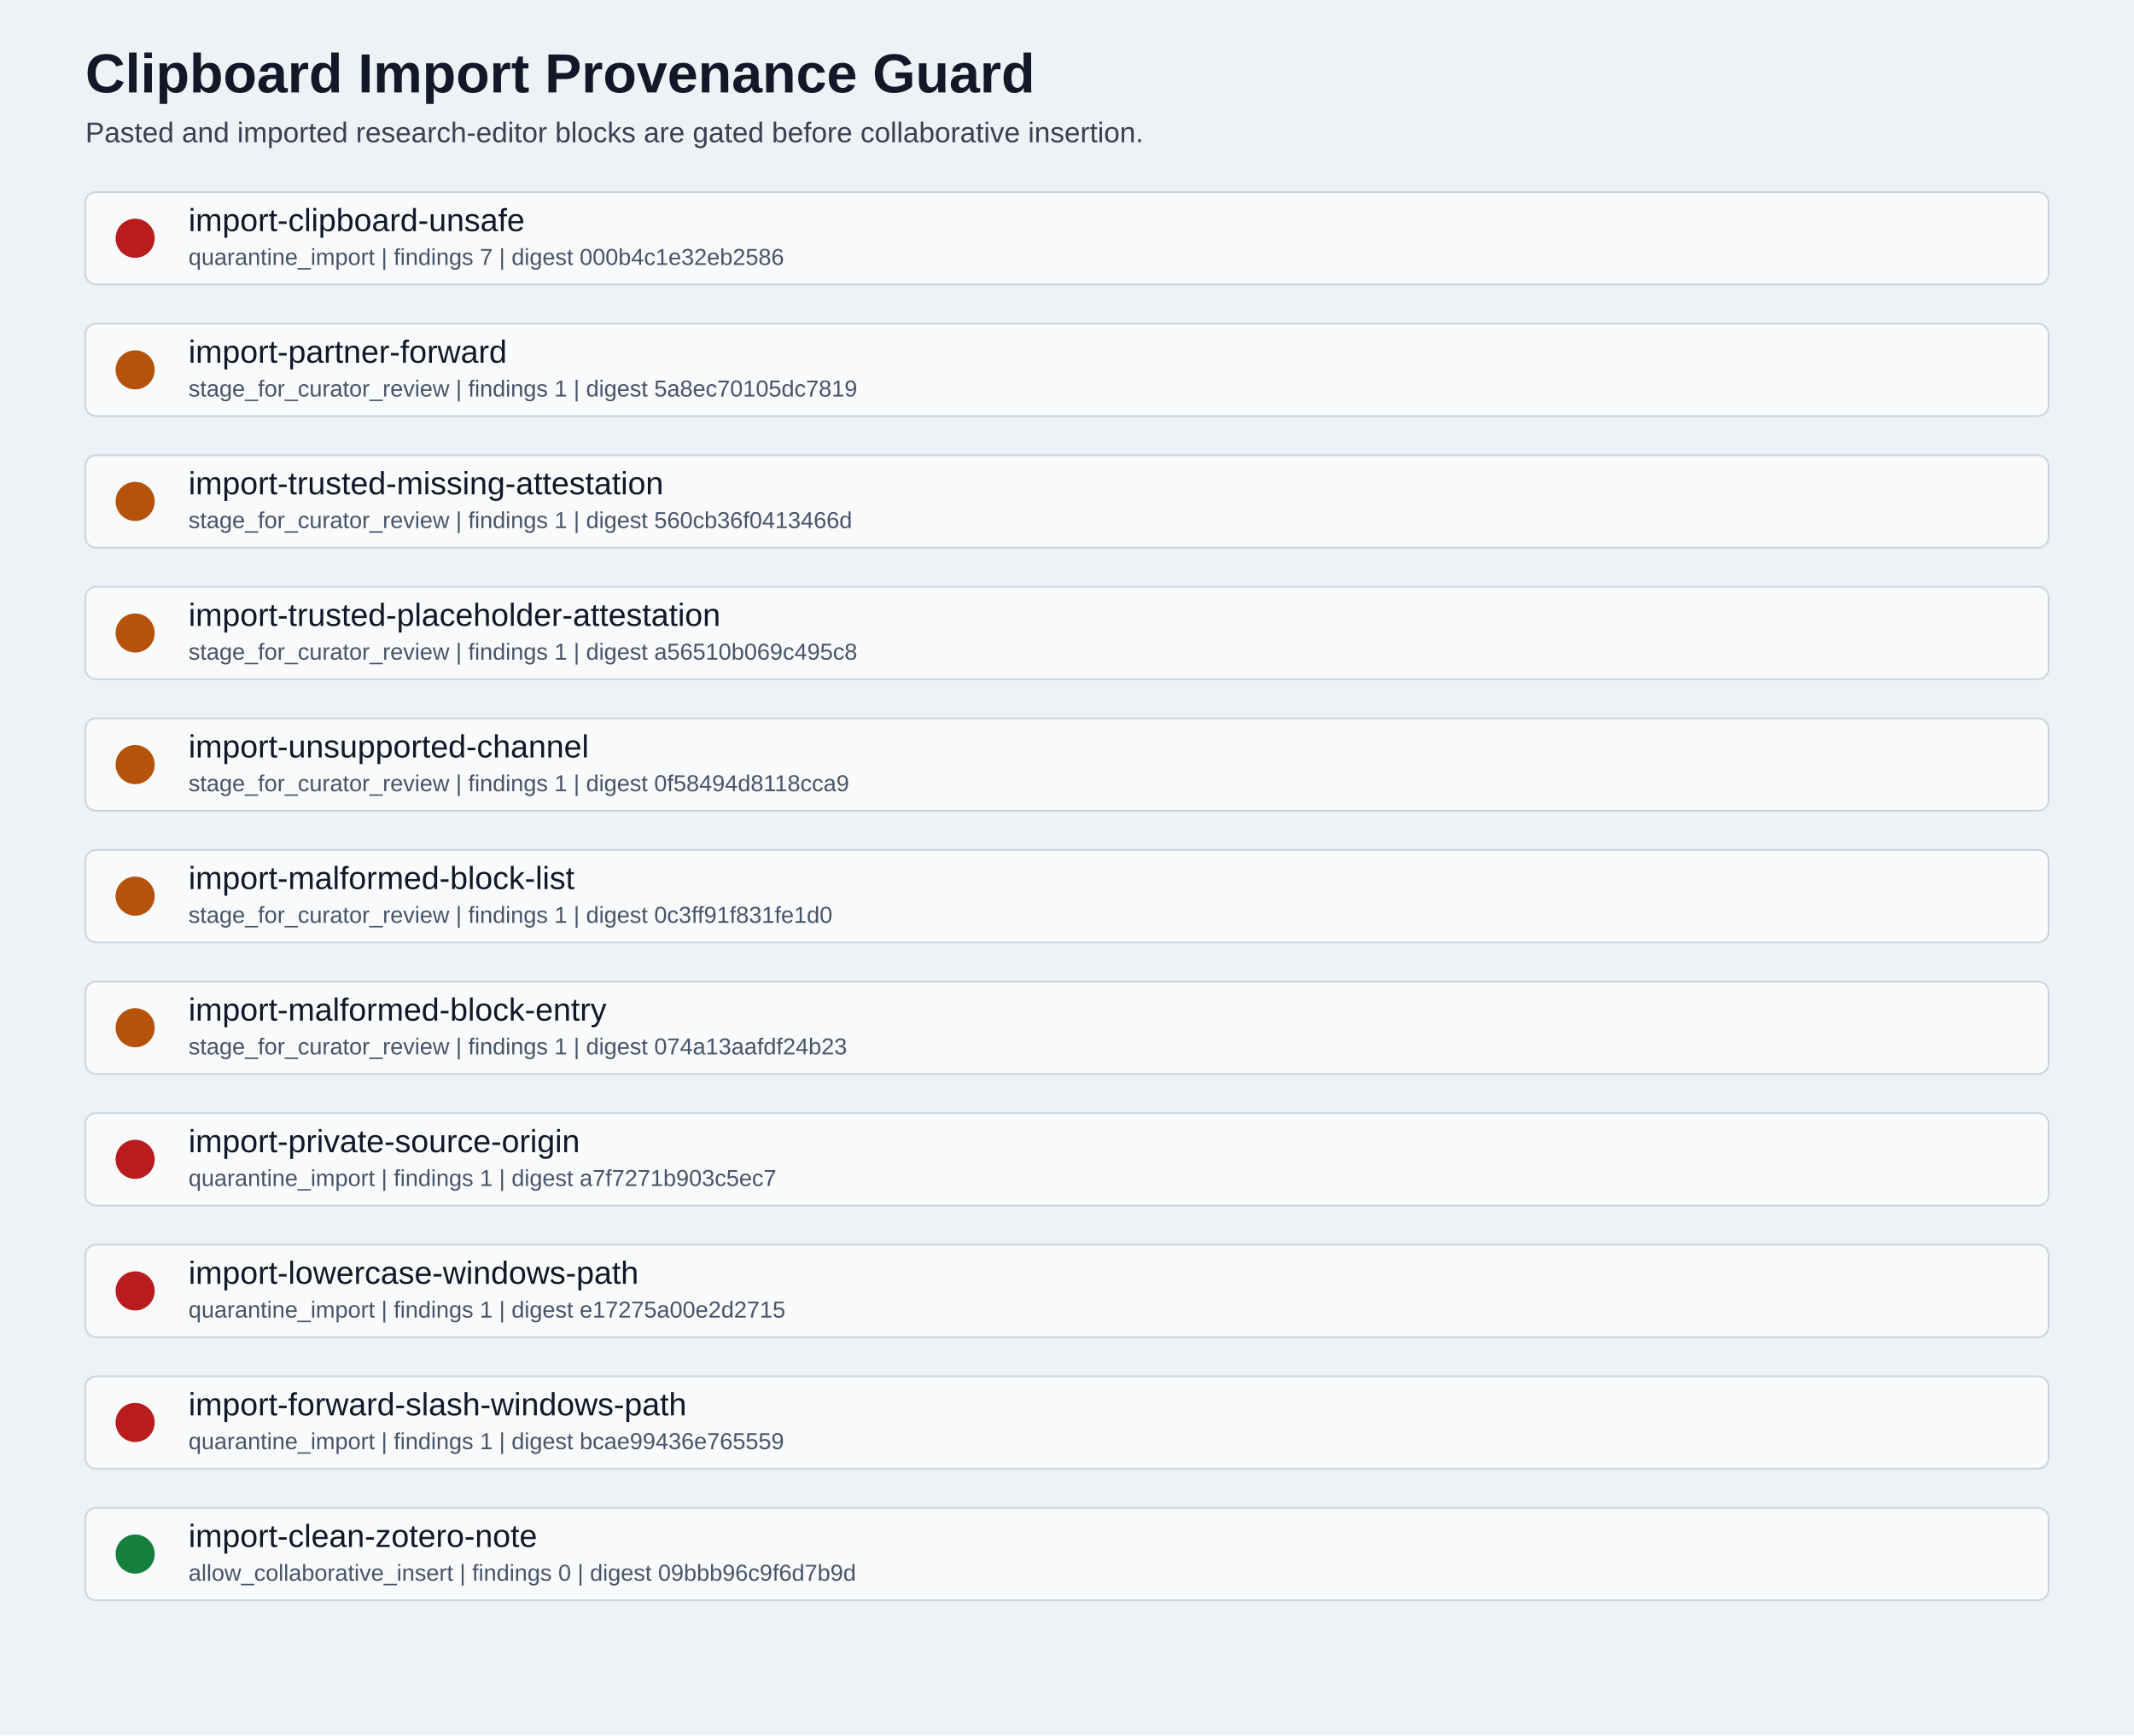
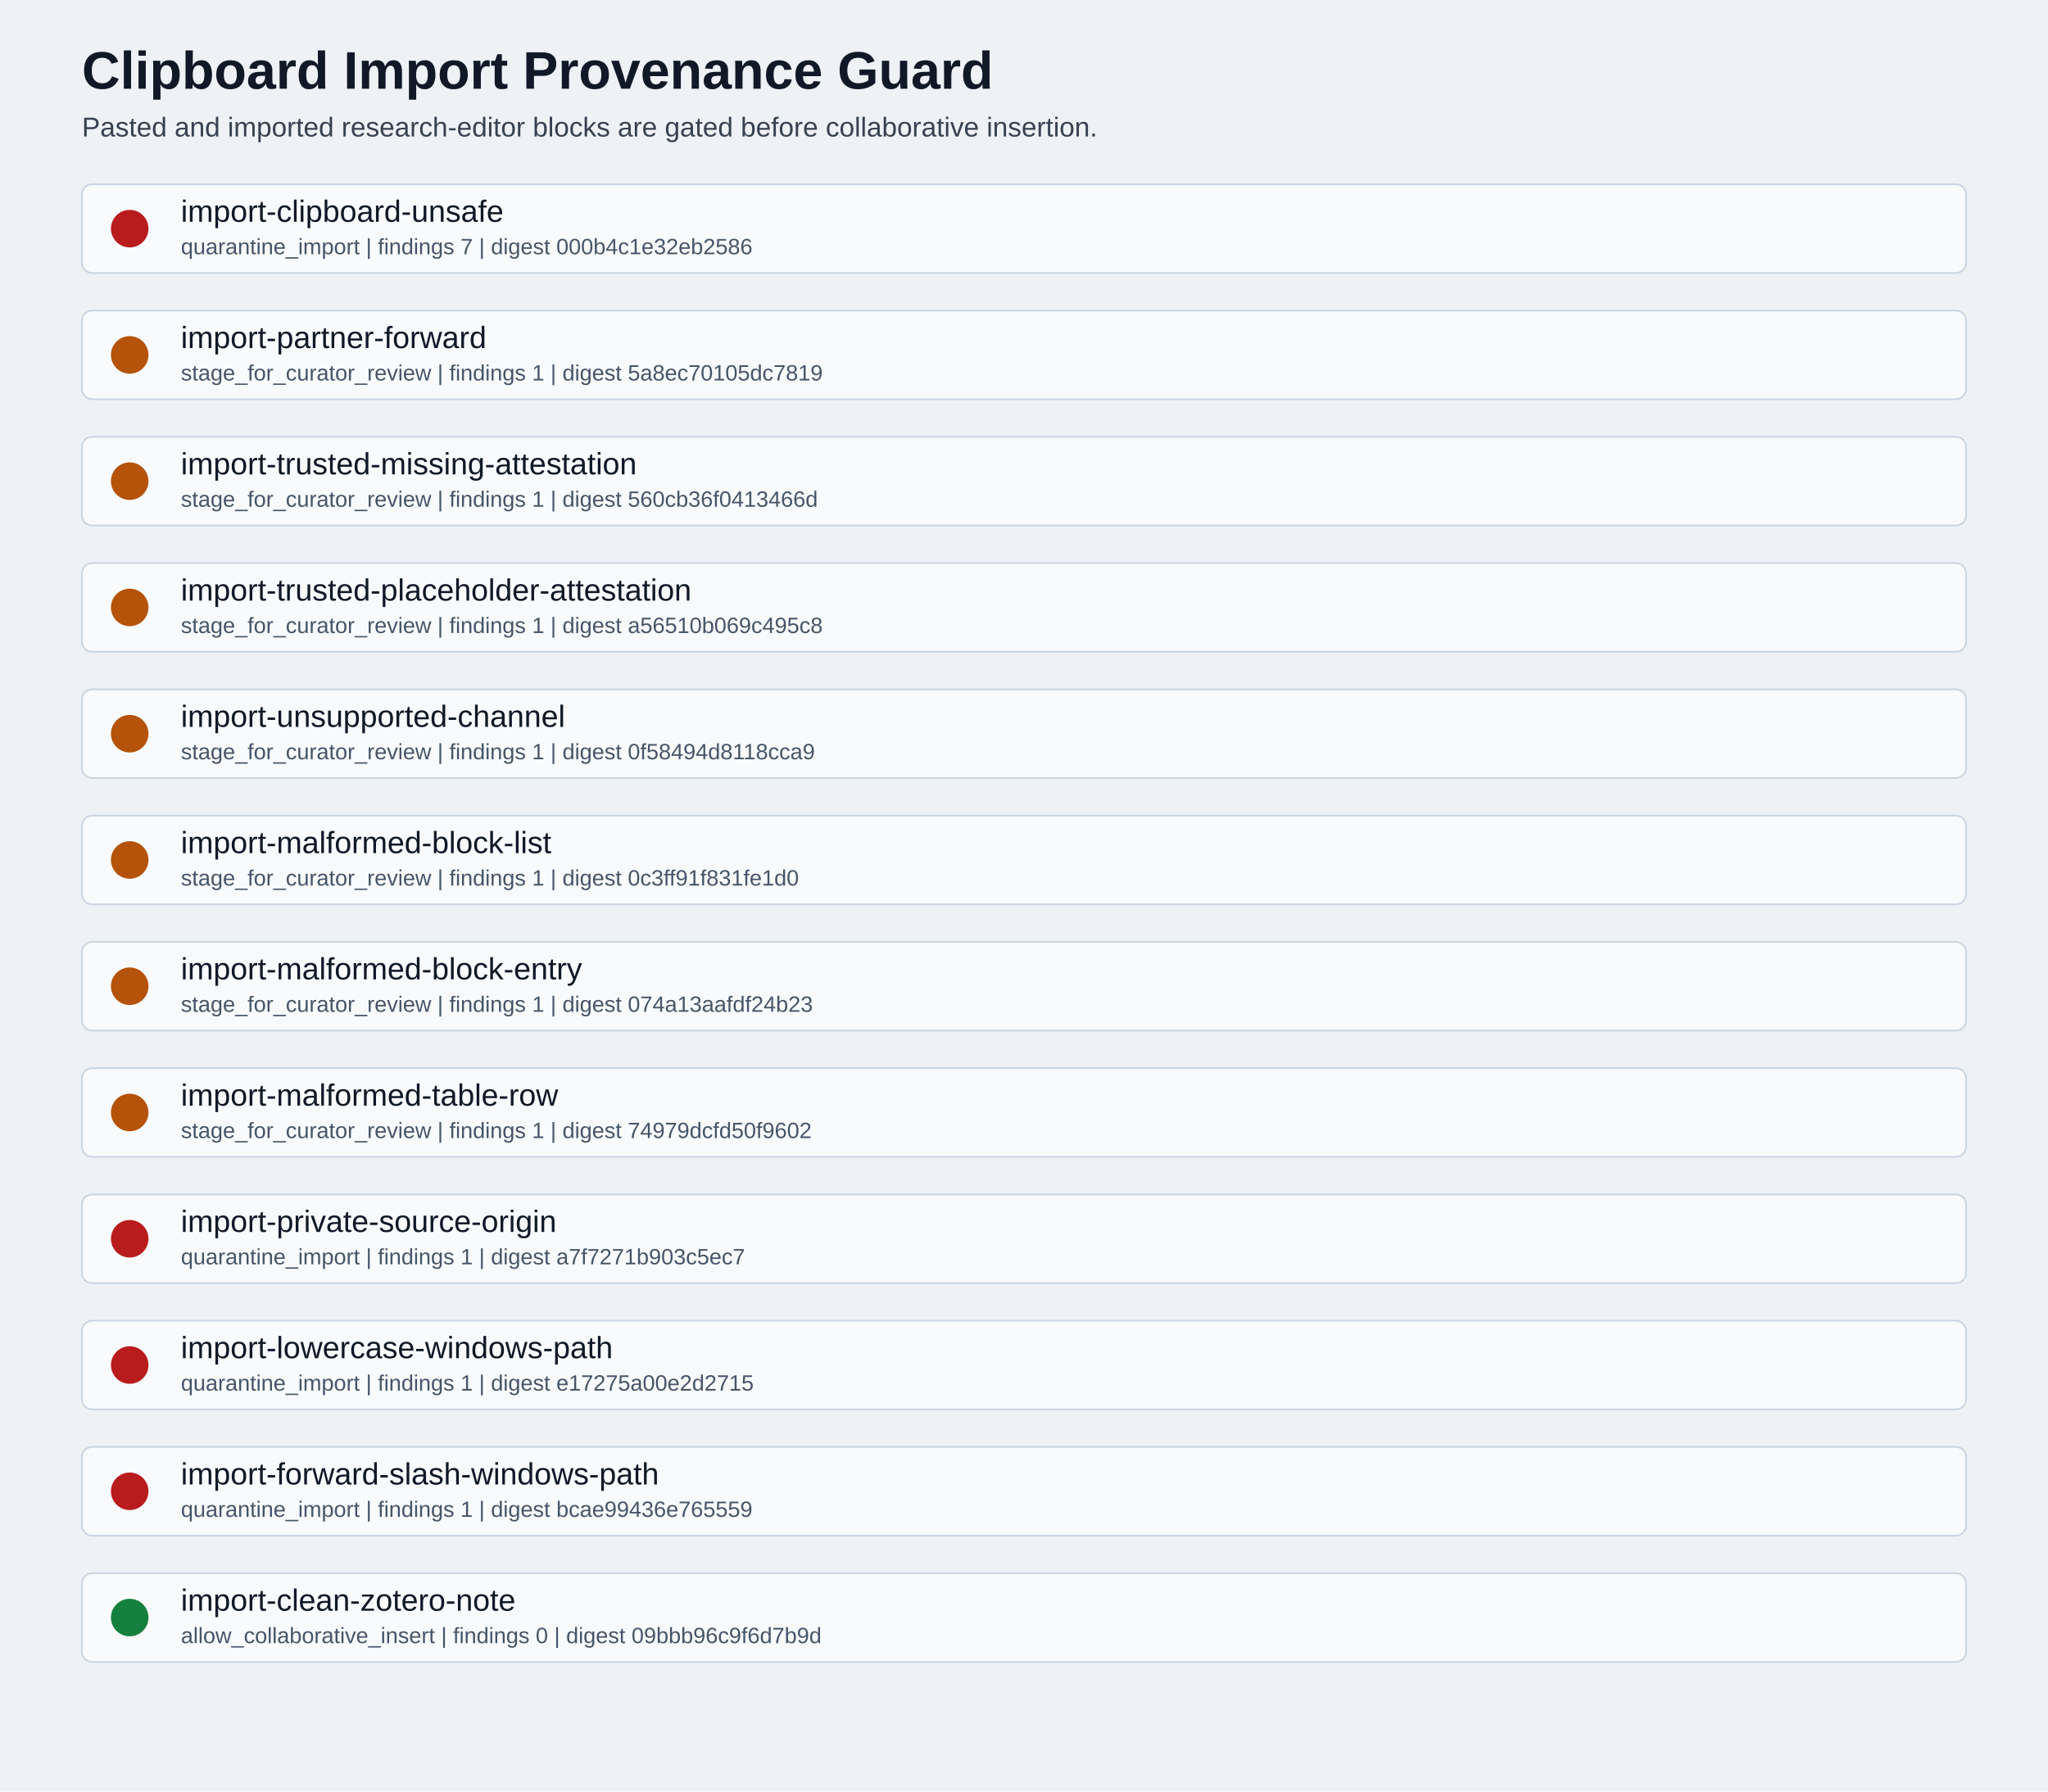
- <svg xmlns="http://www.w3.org/2000/svg" width="1200" height="976" viewBox="0 0 1200 976">
-   <rect width="1200" height="976" fill="#eef2f7" />
+ <svg xmlns="http://www.w3.org/2000/svg" width="1200" height="1050" viewBox="0 0 1200 1050">
+   <rect width="1200" height="1050" fill="#eef2f7" />
  <text x="48" y="52" font-size="31" font-family="Arial" font-weight="700" fill="#111827">Clipboard Import Provenance Guard</text>
  <text x="48" y="80" font-size="16" font-family="Arial" fill="#374151">Pasted and imported research-editor blocks are gated before collaborative insertion.</text>
  <g transform="translate(48 108)">
    <rect width="1104" height="52" rx="6" fill="#f8fafc" stroke="#cbd5e1" />
    <circle cx="28" cy="26" r="11" fill="#b91c1c" />
    <text x="58" y="22" font-size="18" font-family="Arial" fill="#111827">import-clipboard-unsafe</text>
    <text x="58" y="41" font-size="13" font-family="Arial" fill="#475569">quarantine_import | findings 7 | digest 000b4c1e32eb2586</text>
  </g>
  <g transform="translate(48 182)">
    <rect width="1104" height="52" rx="6" fill="#f8fafc" stroke="#cbd5e1" />
    <circle cx="28" cy="26" r="11" fill="#b45309" />
    <text x="58" y="22" font-size="18" font-family="Arial" fill="#111827">import-partner-forward</text>
    <text x="58" y="41" font-size="13" font-family="Arial" fill="#475569">stage_for_curator_review | findings 1 | digest 5a8ec70105dc7819</text>
  </g>
  <g transform="translate(48 256)">
    <rect width="1104" height="52" rx="6" fill="#f8fafc" stroke="#cbd5e1" />
    <circle cx="28" cy="26" r="11" fill="#b45309" />
    <text x="58" y="22" font-size="18" font-family="Arial" fill="#111827">import-trusted-missing-attestation</text>
    <text x="58" y="41" font-size="13" font-family="Arial" fill="#475569">stage_for_curator_review | findings 1 | digest 560cb36f0413466d</text>
  </g>
  <g transform="translate(48 330)">
    <rect width="1104" height="52" rx="6" fill="#f8fafc" stroke="#cbd5e1" />
    <circle cx="28" cy="26" r="11" fill="#b45309" />
    <text x="58" y="22" font-size="18" font-family="Arial" fill="#111827">import-trusted-placeholder-attestation</text>
    <text x="58" y="41" font-size="13" font-family="Arial" fill="#475569">stage_for_curator_review | findings 1 | digest a56510b069c495c8</text>
  </g>
  <g transform="translate(48 404)">
    <rect width="1104" height="52" rx="6" fill="#f8fafc" stroke="#cbd5e1" />
    <circle cx="28" cy="26" r="11" fill="#b45309" />
    <text x="58" y="22" font-size="18" font-family="Arial" fill="#111827">import-unsupported-channel</text>
    <text x="58" y="41" font-size="13" font-family="Arial" fill="#475569">stage_for_curator_review | findings 1 | digest 0f58494d8118cca9</text>
  </g>
  <g transform="translate(48 478)">
    <rect width="1104" height="52" rx="6" fill="#f8fafc" stroke="#cbd5e1" />
    <circle cx="28" cy="26" r="11" fill="#b45309" />
    <text x="58" y="22" font-size="18" font-family="Arial" fill="#111827">import-malformed-block-list</text>
    <text x="58" y="41" font-size="13" font-family="Arial" fill="#475569">stage_for_curator_review | findings 1 | digest 0c3ff91f831fe1d0</text>
  </g>
  <g transform="translate(48 552)">
    <rect width="1104" height="52" rx="6" fill="#f8fafc" stroke="#cbd5e1" />
    <circle cx="28" cy="26" r="11" fill="#b45309" />
    <text x="58" y="22" font-size="18" font-family="Arial" fill="#111827">import-malformed-block-entry</text>
    <text x="58" y="41" font-size="13" font-family="Arial" fill="#475569">stage_for_curator_review | findings 1 | digest 074a13aafdf24b23</text>
  </g>
  <g transform="translate(48 626)">
    <rect width="1104" height="52" rx="6" fill="#f8fafc" stroke="#cbd5e1" />
+     <circle cx="28" cy="26" r="11" fill="#b45309" />
+     <text x="58" y="22" font-size="18" font-family="Arial" fill="#111827">import-malformed-table-row</text>
+     <text x="58" y="41" font-size="13" font-family="Arial" fill="#475569">stage_for_curator_review | findings 1 | digest 74979dcfd50f9602</text>
+   </g>
+   <g transform="translate(48 700)">
+     <rect width="1104" height="52" rx="6" fill="#f8fafc" stroke="#cbd5e1" />
    <circle cx="28" cy="26" r="11" fill="#b91c1c" />
    <text x="58" y="22" font-size="18" font-family="Arial" fill="#111827">import-private-source-origin</text>
    <text x="58" y="41" font-size="13" font-family="Arial" fill="#475569">quarantine_import | findings 1 | digest a7f7271b903c5ec7</text>
  </g>
-   <g transform="translate(48 700)">
+   <g transform="translate(48 774)">
    <rect width="1104" height="52" rx="6" fill="#f8fafc" stroke="#cbd5e1" />
    <circle cx="28" cy="26" r="11" fill="#b91c1c" />
    <text x="58" y="22" font-size="18" font-family="Arial" fill="#111827">import-lowercase-windows-path</text>
    <text x="58" y="41" font-size="13" font-family="Arial" fill="#475569">quarantine_import | findings 1 | digest e17275a00e2d2715</text>
  </g>
-   <g transform="translate(48 774)">
+   <g transform="translate(48 848)">
    <rect width="1104" height="52" rx="6" fill="#f8fafc" stroke="#cbd5e1" />
    <circle cx="28" cy="26" r="11" fill="#b91c1c" />
    <text x="58" y="22" font-size="18" font-family="Arial" fill="#111827">import-forward-slash-windows-path</text>
    <text x="58" y="41" font-size="13" font-family="Arial" fill="#475569">quarantine_import | findings 1 | digest bcae99436e765559</text>
  </g>
-   <g transform="translate(48 848)">
+   <g transform="translate(48 922)">
    <rect width="1104" height="52" rx="6" fill="#f8fafc" stroke="#cbd5e1" />
    <circle cx="28" cy="26" r="11" fill="#15803d" />
    <text x="58" y="22" font-size="18" font-family="Arial" fill="#111827">import-clean-zotero-note</text>
    <text x="58" y="41" font-size="13" font-family="Arial" fill="#475569">allow_collaborative_insert | findings 0 | digest 09bbb96c9f6d7b9d</text>
  </g>
</svg>
